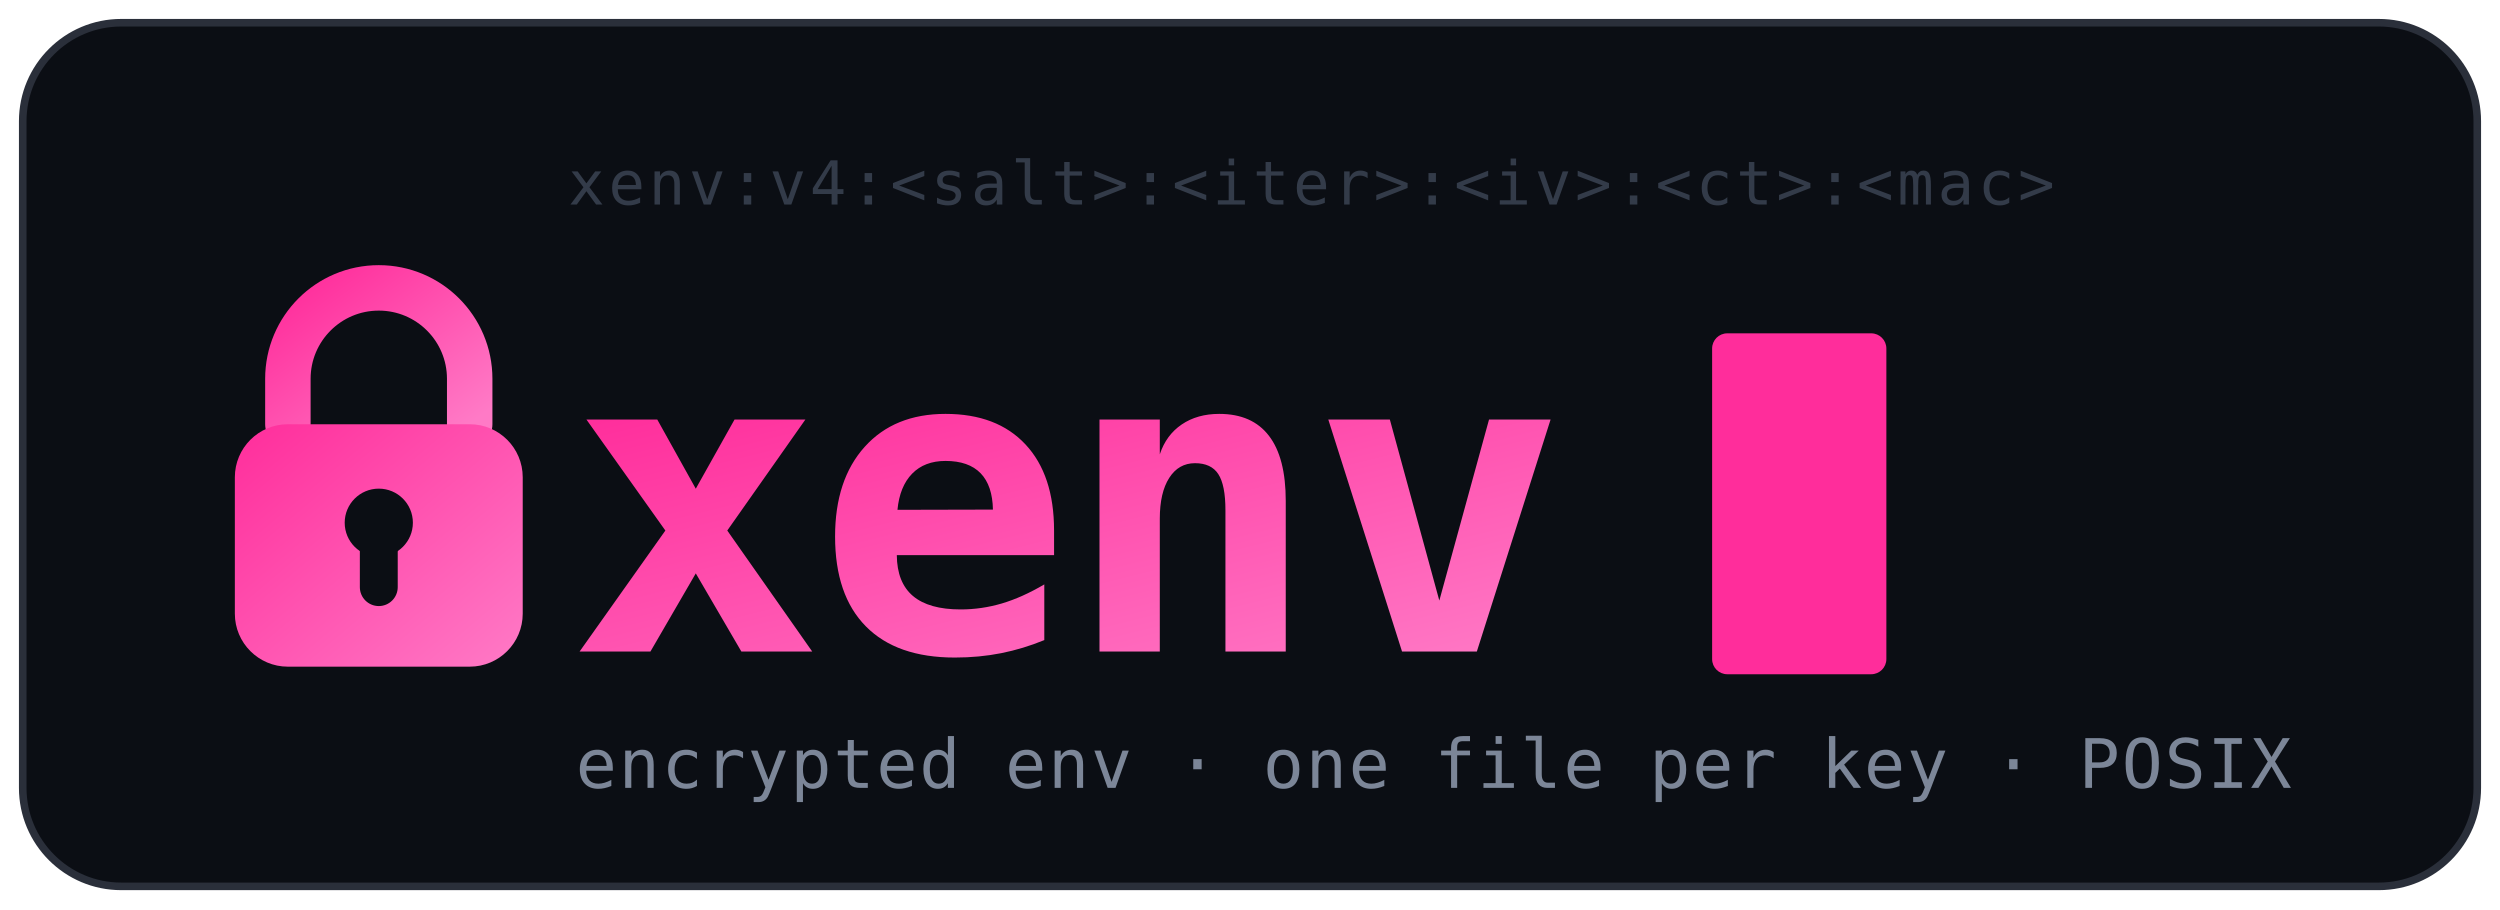
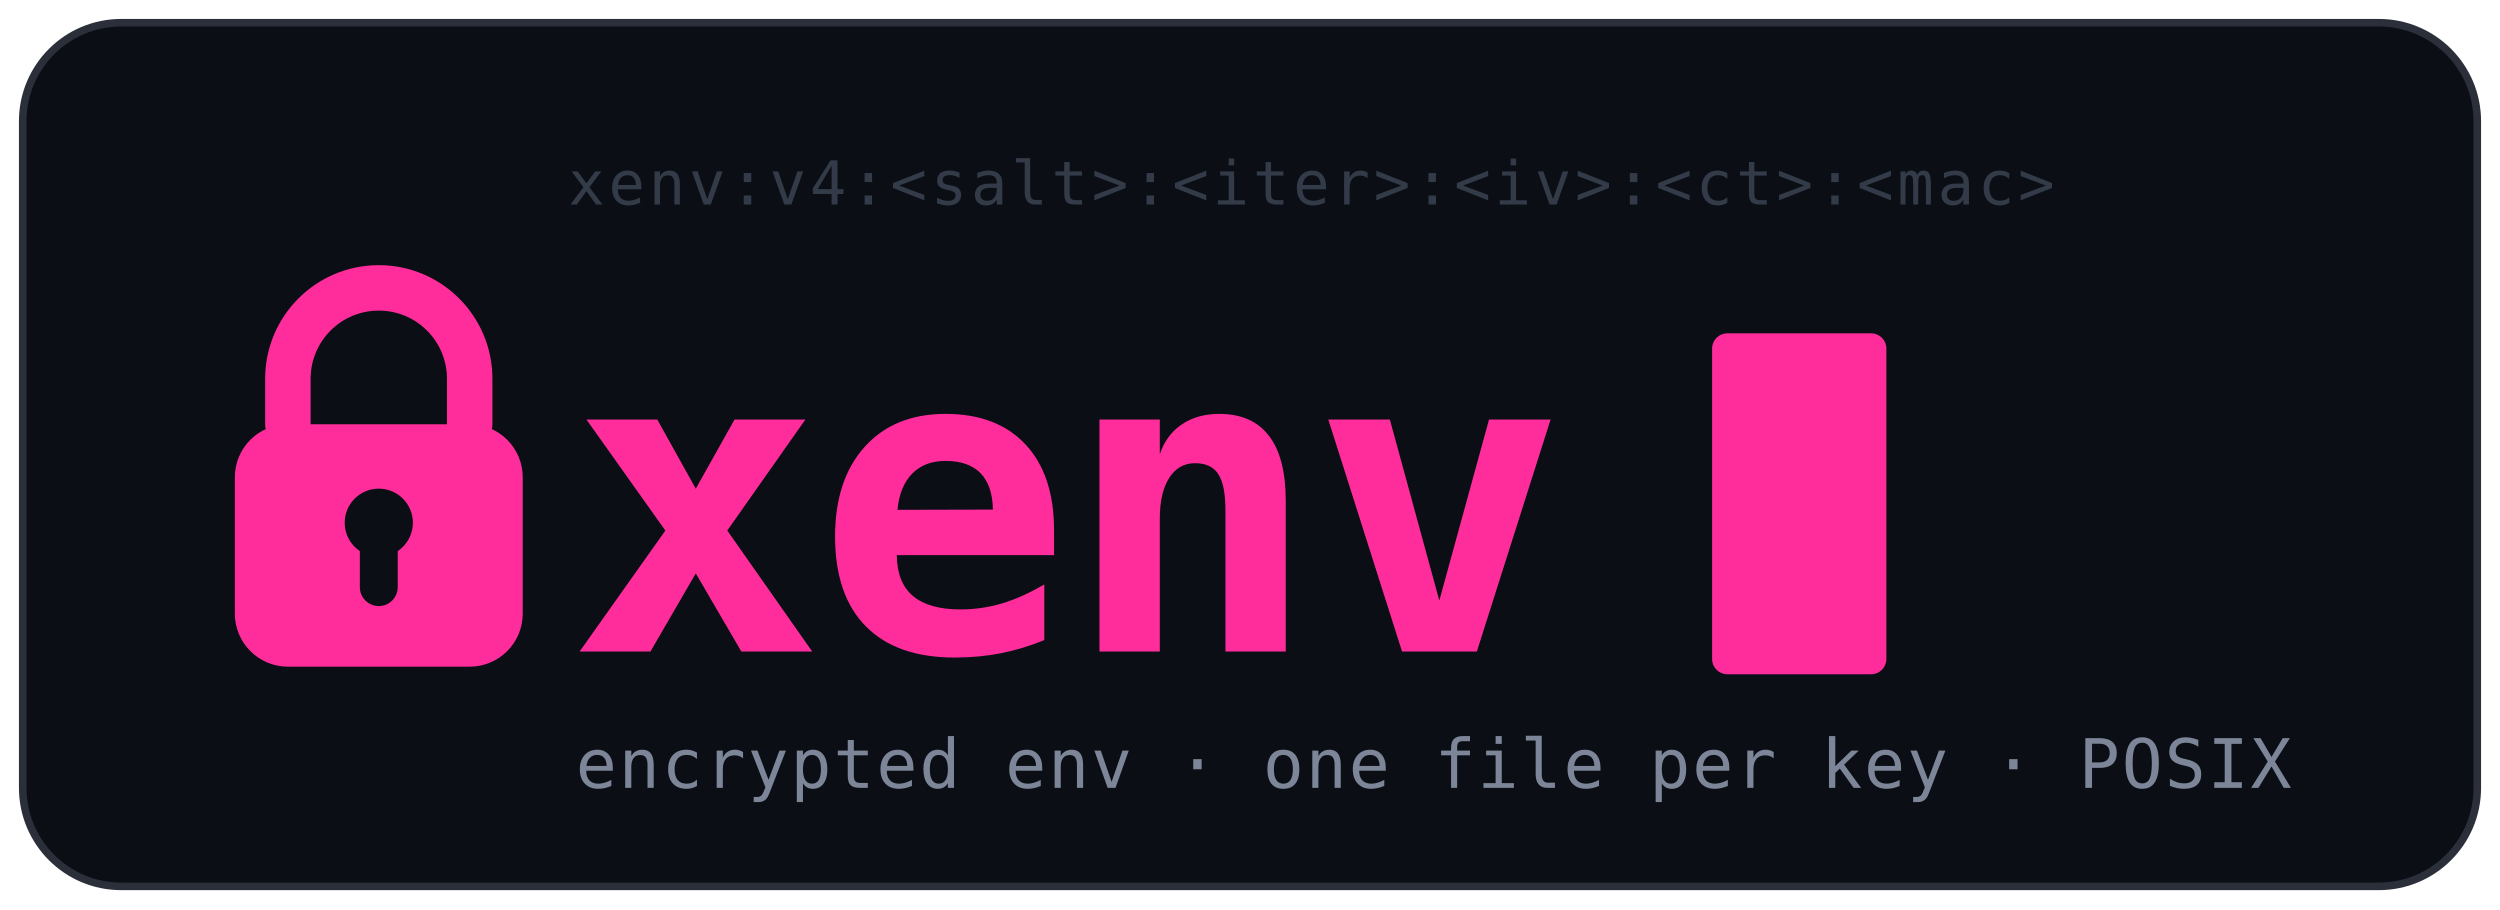
<svg xmlns="http://www.w3.org/2000/svg" viewBox="0 0 660 240" width="660" height="240" font-family="ui-monospace, SFMono-Regular, Menlo, Consolas, monospace" role="img" aria-label="xenv — encrypted env, one file per key">
-   <defs>
-     <linearGradient id="pink" x1="0" y1="0" x2="1" y2="1">
-       <stop offset="0" stop-color="#FF2D9B" />
-       <stop offset="1" stop-color="#FF7AC6" />
-     </linearGradient>
-   </defs>
  <rect x="6" y="6" width="648" height="228" rx="26" fill="#0B0E14" stroke="#2A2F3A" stroke-width="2" />
  <text x="150" y="54" font-size="16" letter-spacing="1" fill="#333B49">xenv:v4:&lt;salt&gt;:&lt;iter&gt;:&lt;iv&gt;:&lt;ct&gt;:&lt;mac&gt;</text>
  <g transform="translate(56,78)">
-     <path d="M20 34 V22 a24 24 0 0 1 48 0 V34" fill="none" stroke="url(#pink)" stroke-width="12" stroke-linecap="round" />
-     <rect x="6" y="34" width="76" height="64" rx="14" fill="url(#pink)" />
+     <path d="M20 34 V22 a24 24 0 0 1 48 0 V34" fill="none" stroke="#FF2D9B" stroke-width="12" stroke-linecap="round" />
+     <rect x="6" y="34" width="76" height="64" rx="14" fill="#FF2D9B" />
    <circle cx="44" cy="60" r="9" fill="#0B0E14" />
    <rect x="39" y="60" width="10" height="22" rx="5" fill="#0B0E14" />
  </g>
-   <text x="150" y="172" font-size="112" font-weight="800" letter-spacing="-2" fill="url(#pink)">xenv</text>
+   <text x="150" y="172" font-size="112" font-weight="800" letter-spacing="-2" fill="#FF2D9B">xenv</text>
  <rect x="452" y="88" width="46" height="90" rx="4" fill="#FF2D9B">
    <animate attributeName="opacity" values="1;1;0.08;0.08" keyTimes="0;0.5;0.5;1" dur="1.06s" repeatCount="indefinite" />
  </rect>
  <text x="152" y="208" font-size="18" letter-spacing="0.5" fill="#7C8698">encrypted env · one file per key · POSIX</text>
</svg>
